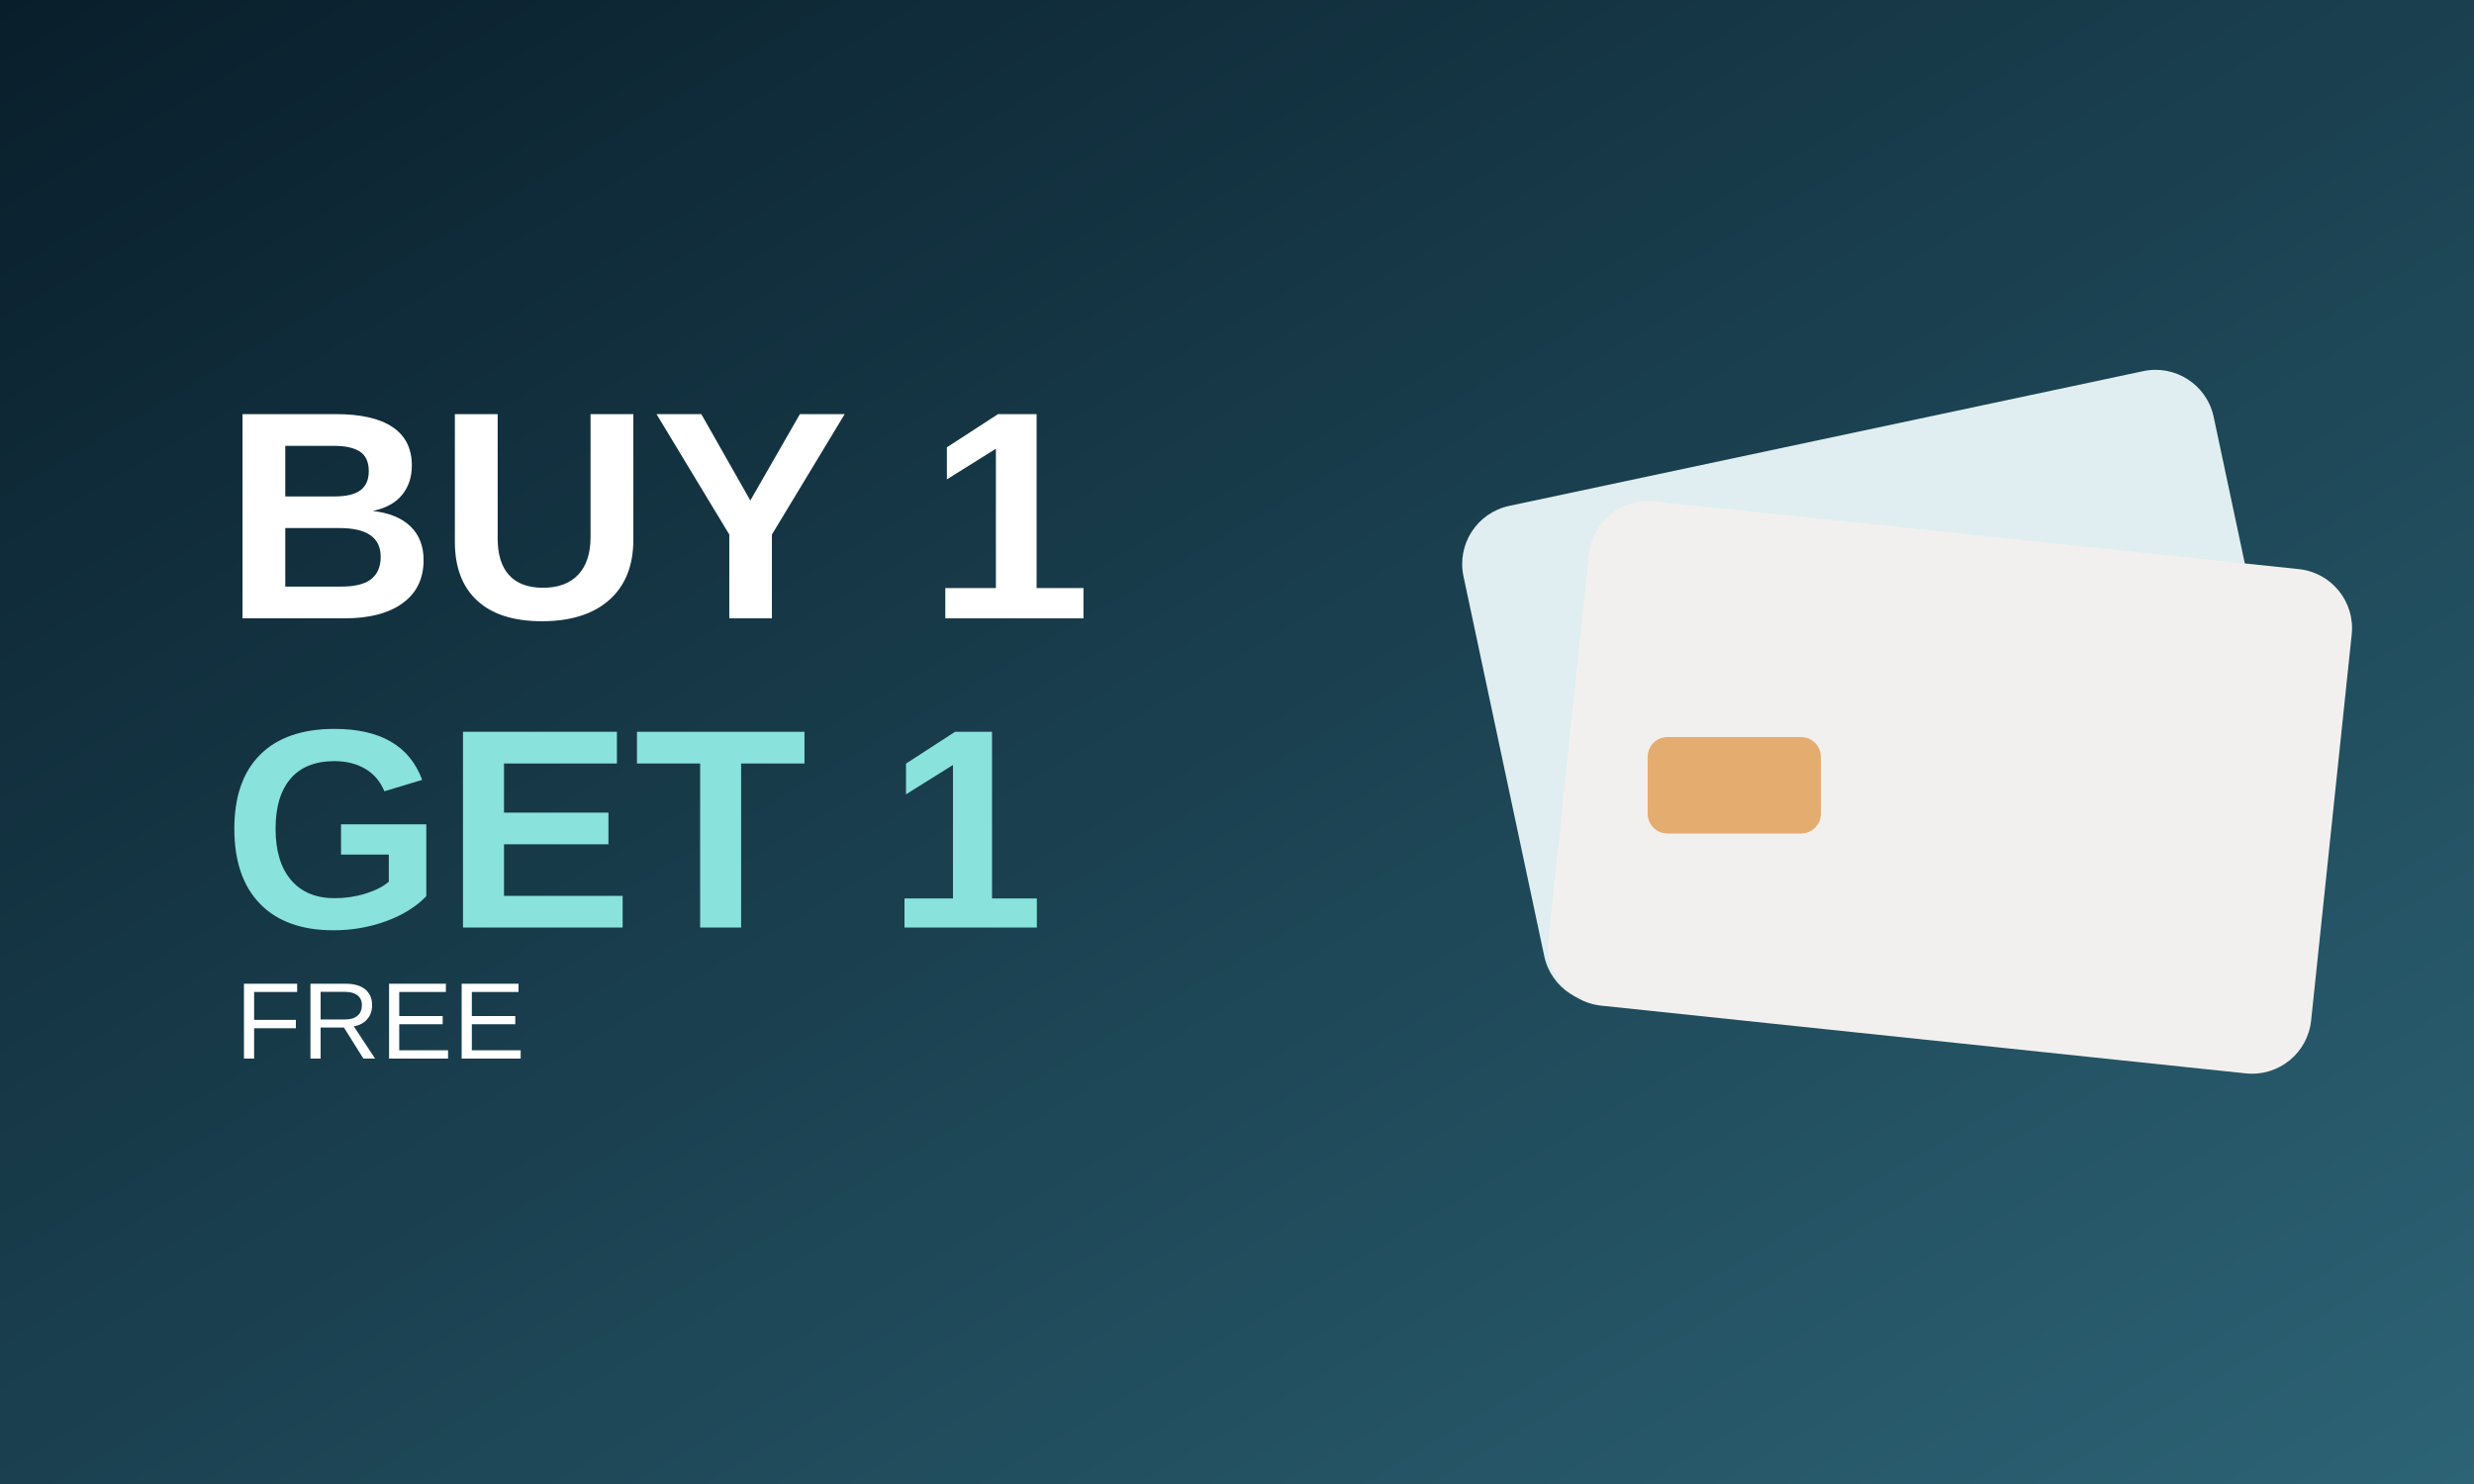
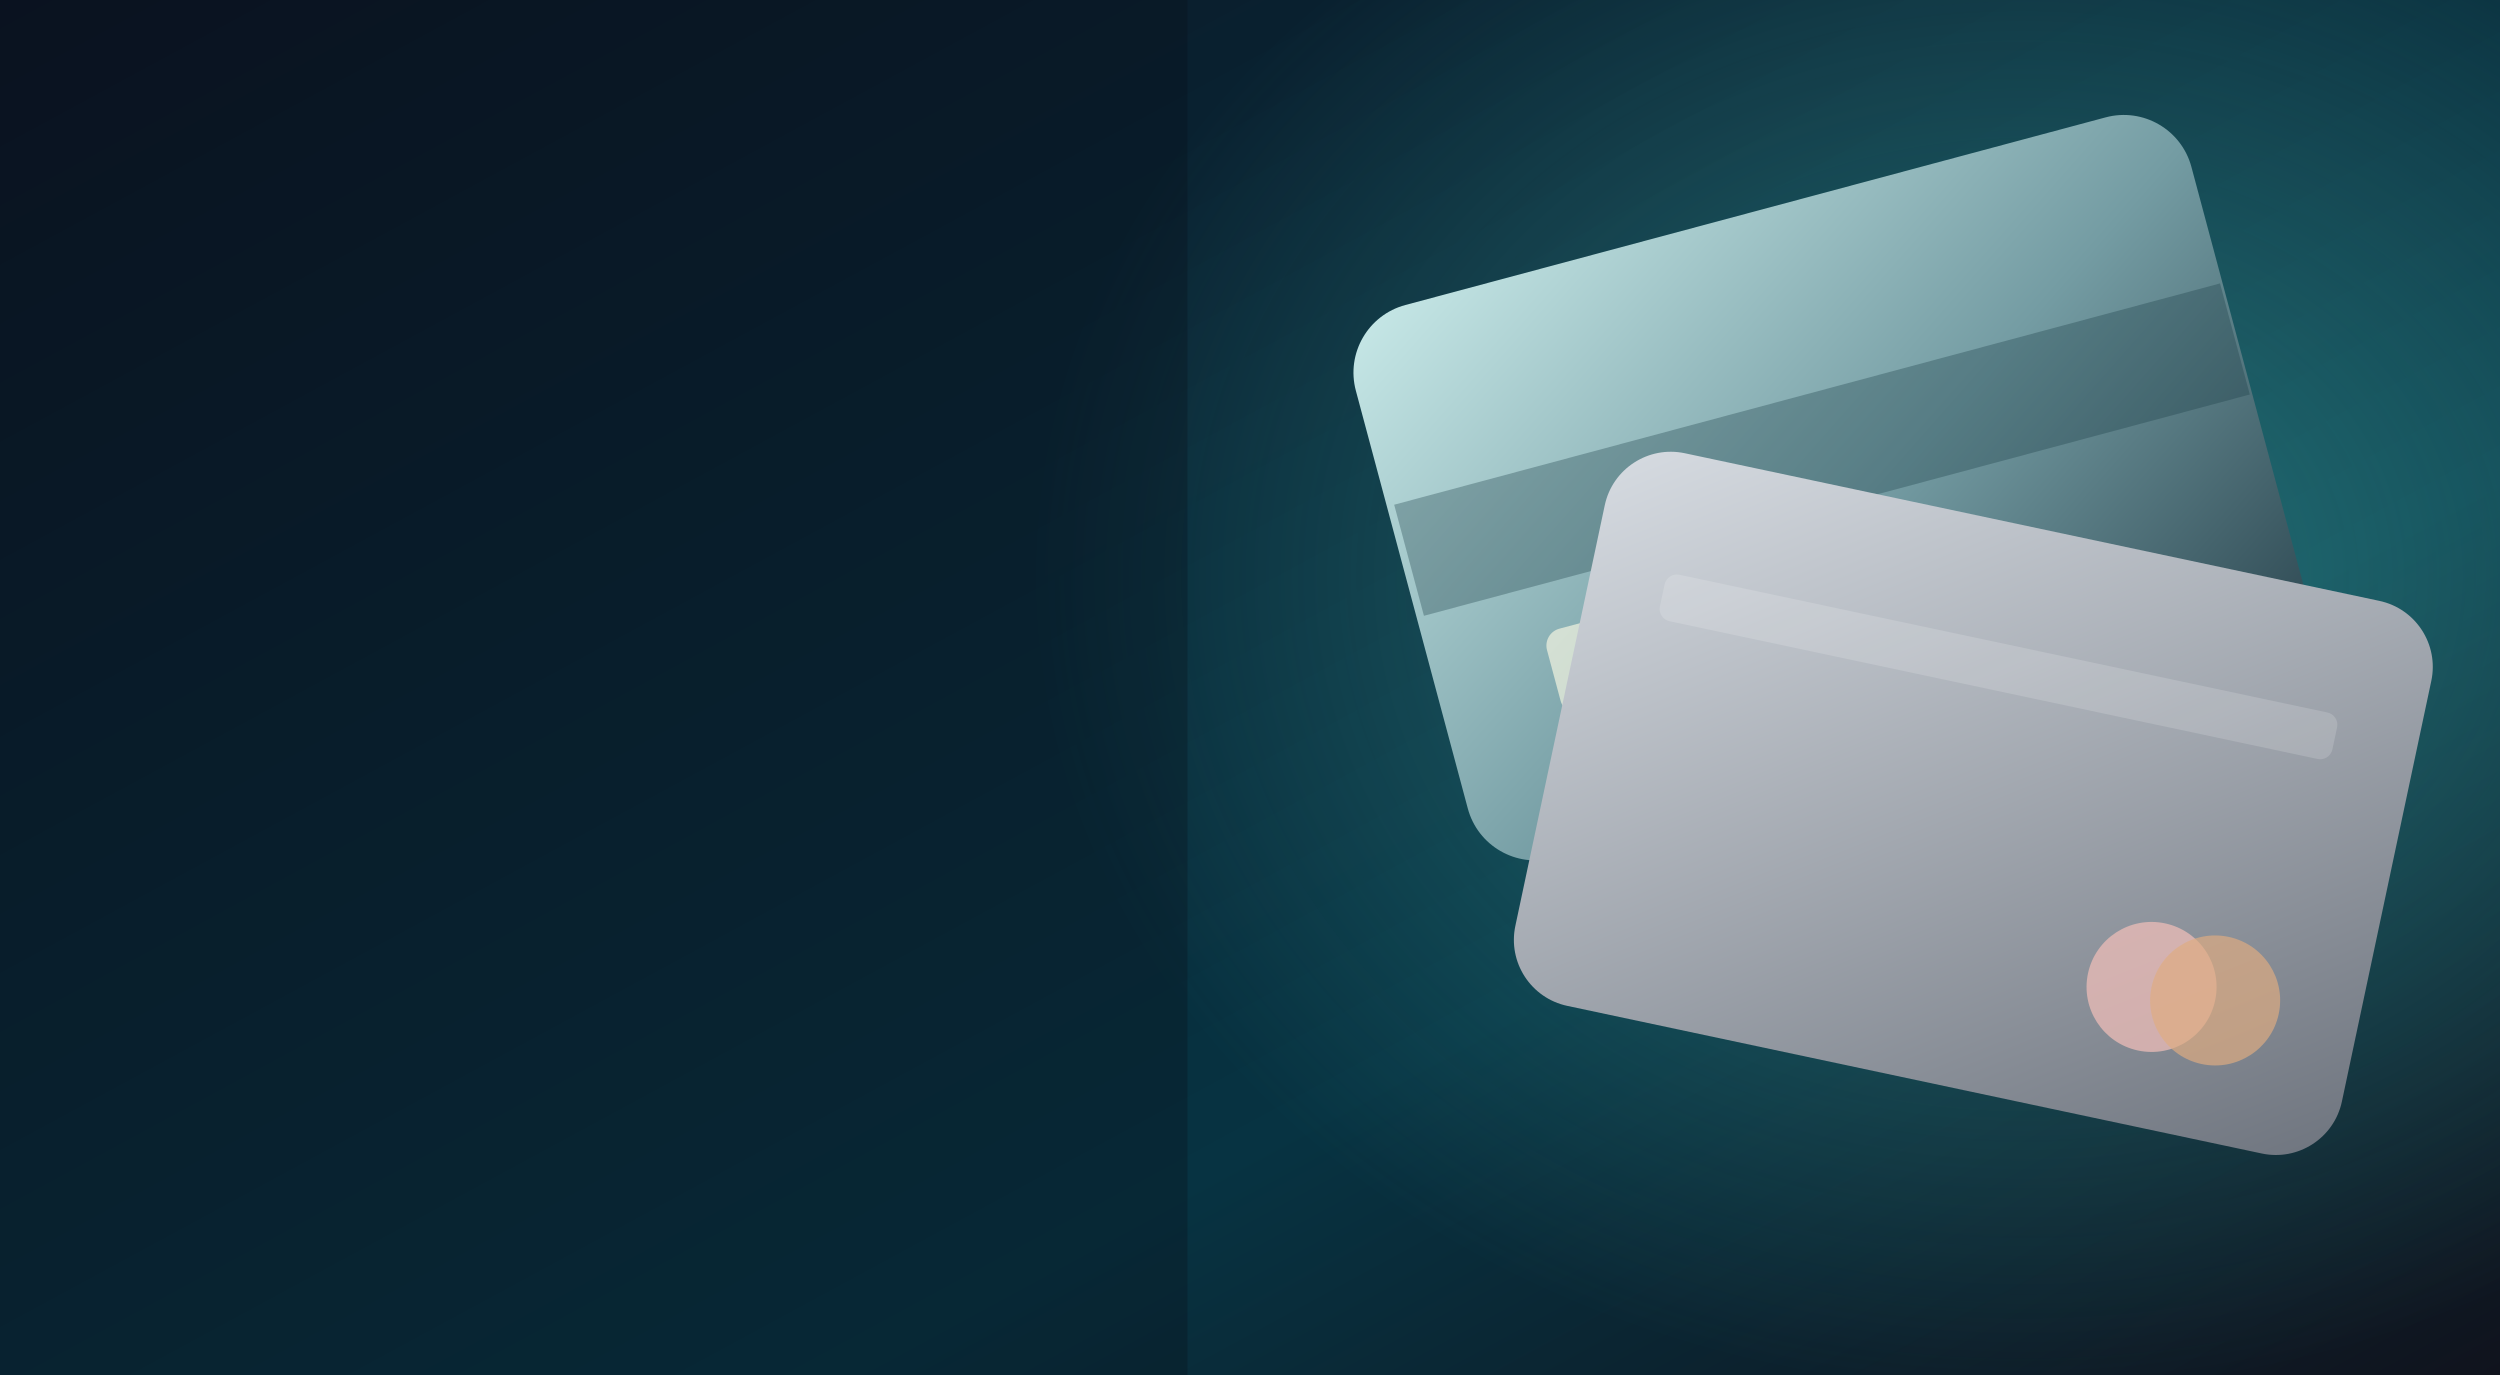
- <svg xmlns="http://www.w3.org/2000/svg" width="1000" height="600">
+ <svg xmlns="http://www.w3.org/2000/svg" viewBox="0 0 1000 550">
  <defs>
-     <linearGradient id="g" x2="1" y2="1">
-       <stop stop-color="#091e2b" />
-       <stop offset="1" stop-color="#2c6375" />
+     <linearGradient id="bg" x1="0" y1="0" x2="1" y2="1">
+       <stop stop-color="#0b1423" />
+       <stop offset=".67" stop-color="#073342" />
+       <stop offset="1" stop-color="#10131d" />
    </linearGradient>
+     <linearGradient id="card" x1="0" y1="0" x2="1" y2="1">
+       <stop stop-color="#c8e9e8" />
+       <stop offset=".54" stop-color="#749ca3" />
+       <stop offset="1" stop-color="#2b454f" />
+     </linearGradient>
+     <linearGradient id="card2" x1="0" y1="0" x2="1" y2="1">
+       <stop stop-color="#d7dce2" />
+       <stop offset="1" stop-color="#6e747e" />
+     </linearGradient>
+     <radialGradient id="shine">
+       <stop stop-color="#53d5cd" stop-opacity=".4" />
+       <stop offset="1" stop-color="#53d5cd" stop-opacity="0" />
+     </radialGradient>
  </defs>
-   <rect width="1000" height="600" fill="url(#g)" />
-   <rect x="605" y="175" width="310" height="205" rx="24" fill="#e0eef1" transform="rotate(-12 760 280)" />
-   <rect x="633" y="215" width="310" height="205" rx="24" fill="#f2f0ee" transform="rotate(6 780 320)" />
-   <rect x="666" y="298" width="70" height="39" rx="8" fill="#e5ac70" />
-   <text x="90" y="250" fill="white" font-family="Arial,sans-serif" font-weight="bold" font-size="120">BUY 1</text>
-   <text x="90" y="375" fill="#89e2dc" font-family="Arial,sans-serif" font-weight="bold" font-size="115">GET 1</text>
-   <text x="95" y="428" fill="white" font-family="Arial,sans-serif" font-size="44">FREE</text>
+   <rect width="1000" height="550" fill="url(#bg)" />
+   <ellipse cx="810" cy="230" rx="400" ry="330" fill="url(#shine)" />
+   <g transform="translate(725 185) rotate(-15)">
+     <rect x="-169" y="-103" width="346" height="229" rx="28" fill="url(#card)" />
+     <path d="M-166-27h342v46h-342" fill="#173942" opacity=".32" />
+     <rect x="-122" y="38" width="54" height="35" rx="7" fill="#faf9e3" opacity=".65" />
+   </g>
+   <g transform="translate(788 318) rotate(12)">
+     <rect x="-167" y="-110" width="338" height="226" rx="27" fill="url(#card2)" />
+     <rect x="-137" y="-62" width="275" height="19" rx="5" fill="#fff" opacity=".16" />
+     <circle cx="87" cy="60" r="26" fill="#edbdb7" opacity=".74" />
+     <circle cx="113" cy="60" r="26" fill="#dfac81" opacity=".68" />
+   </g>
+   <rect width="475" height="550" fill="#060f17" opacity=".30" />
</svg>
